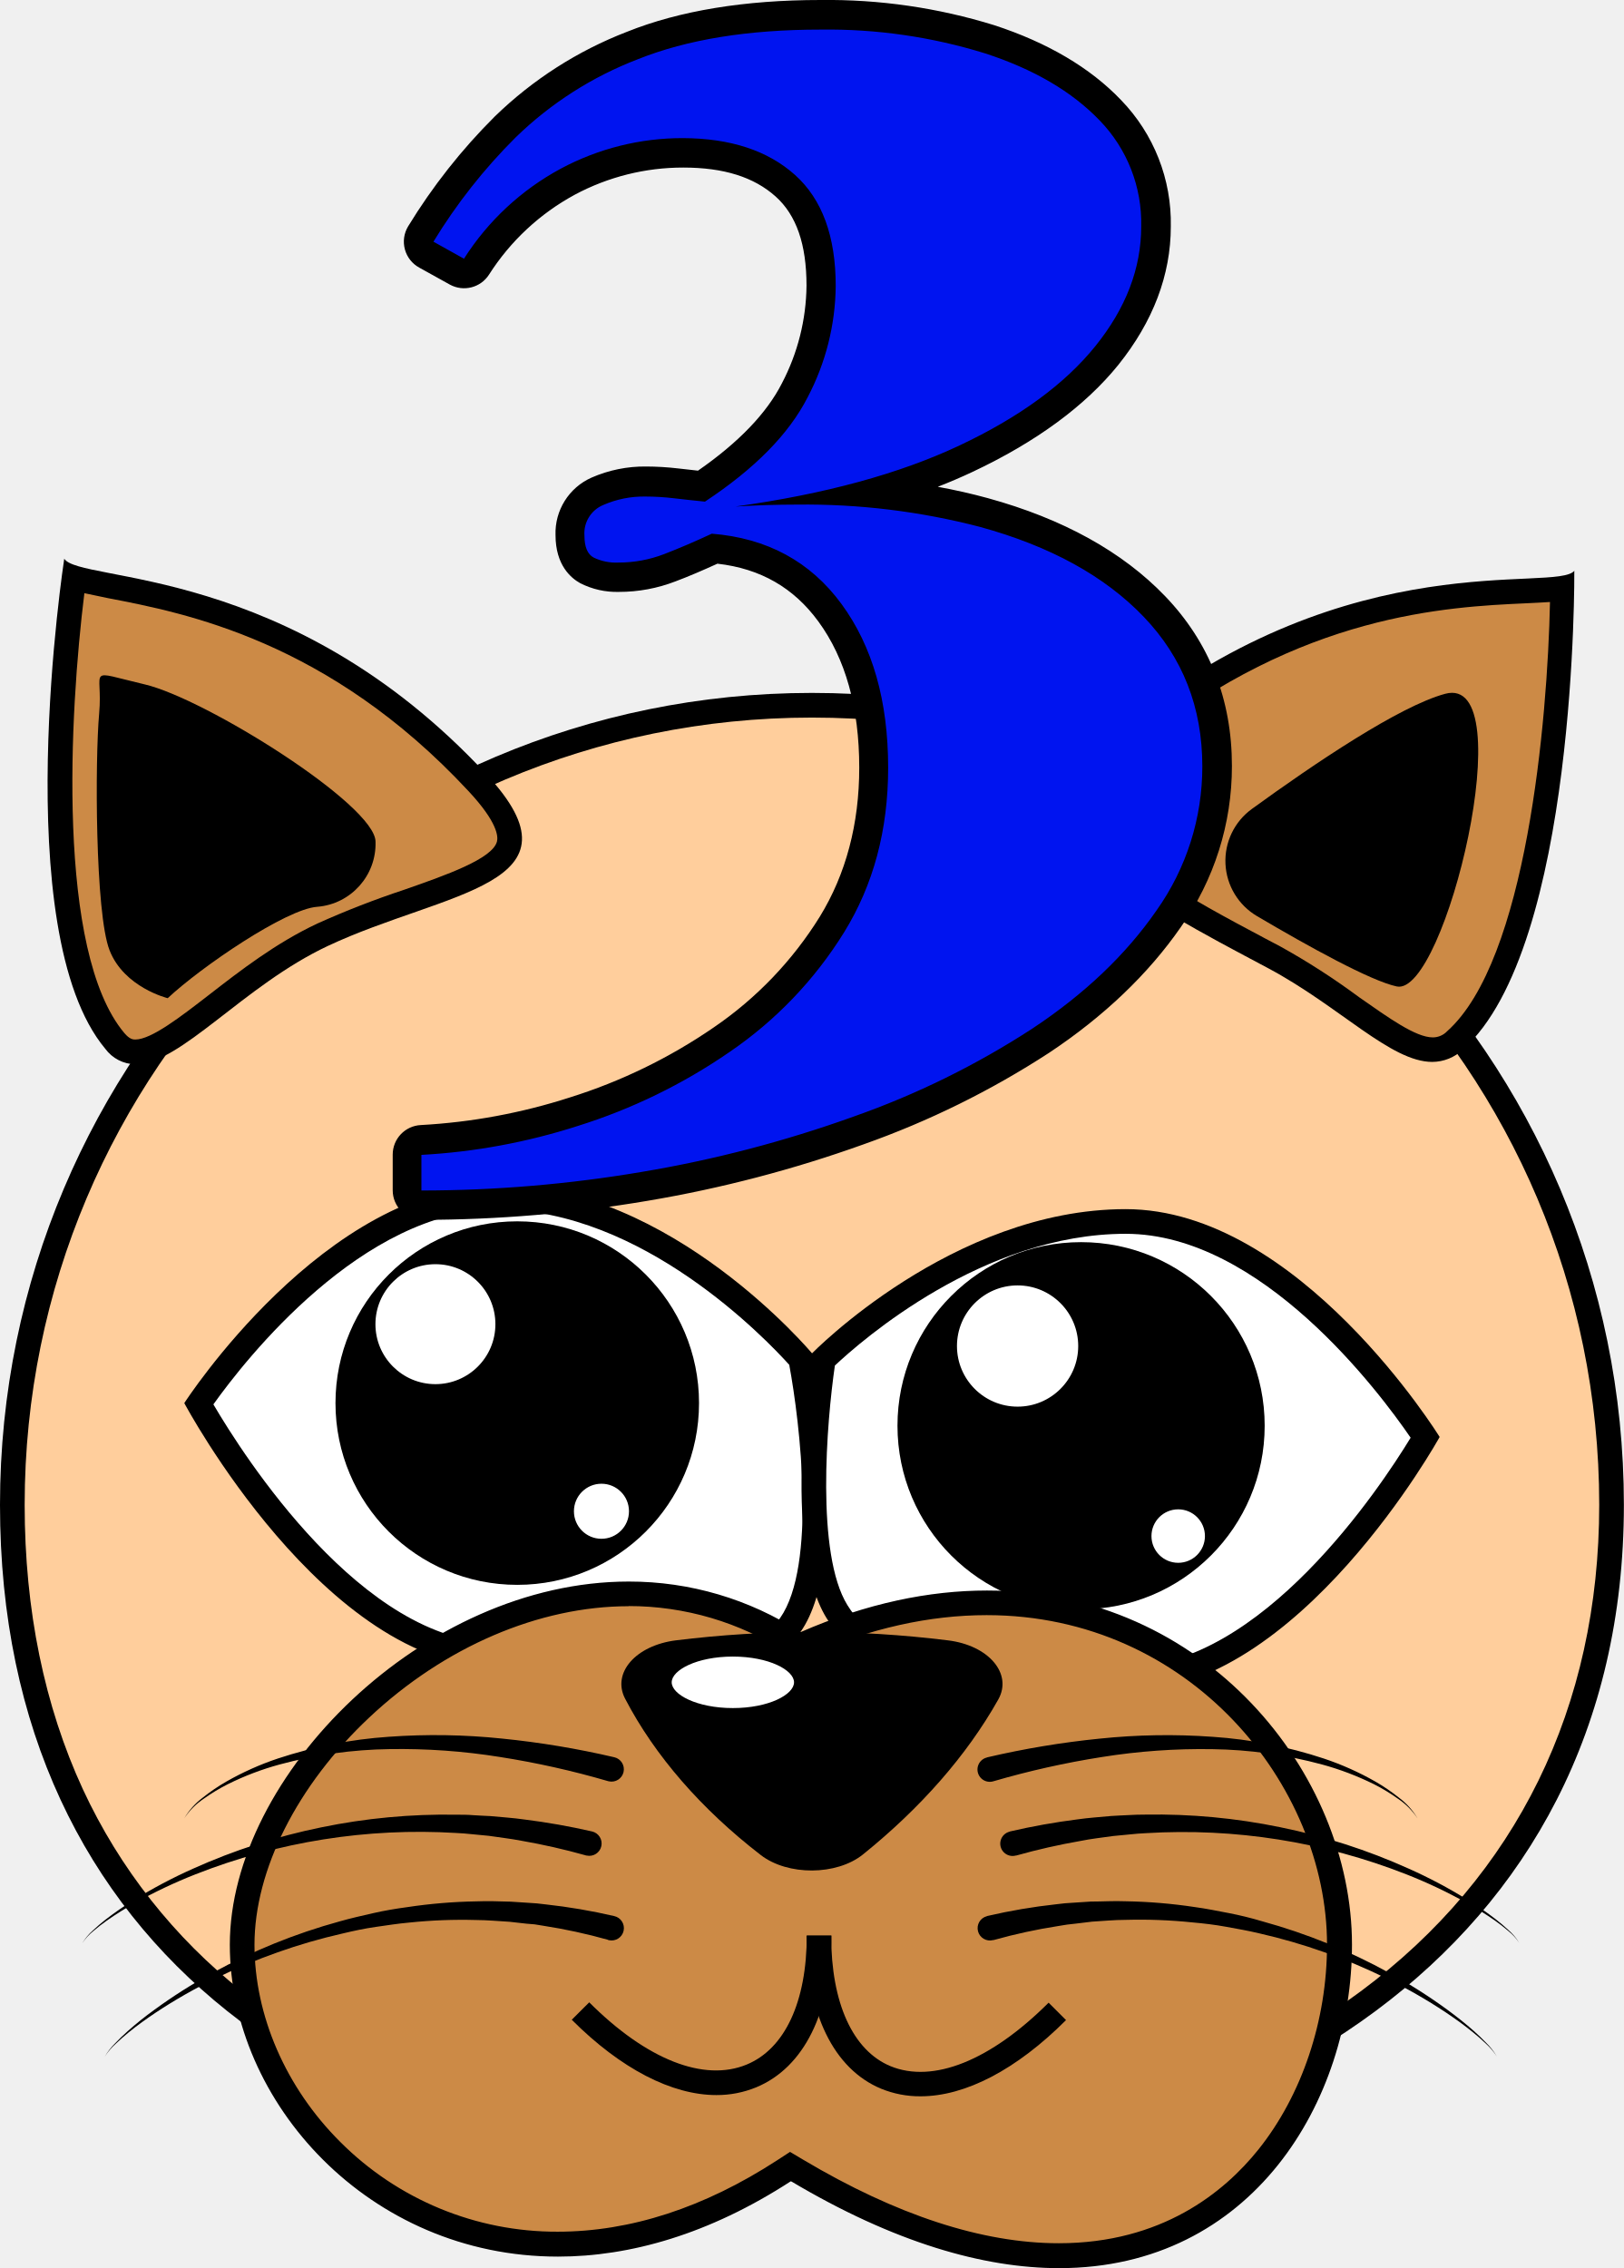
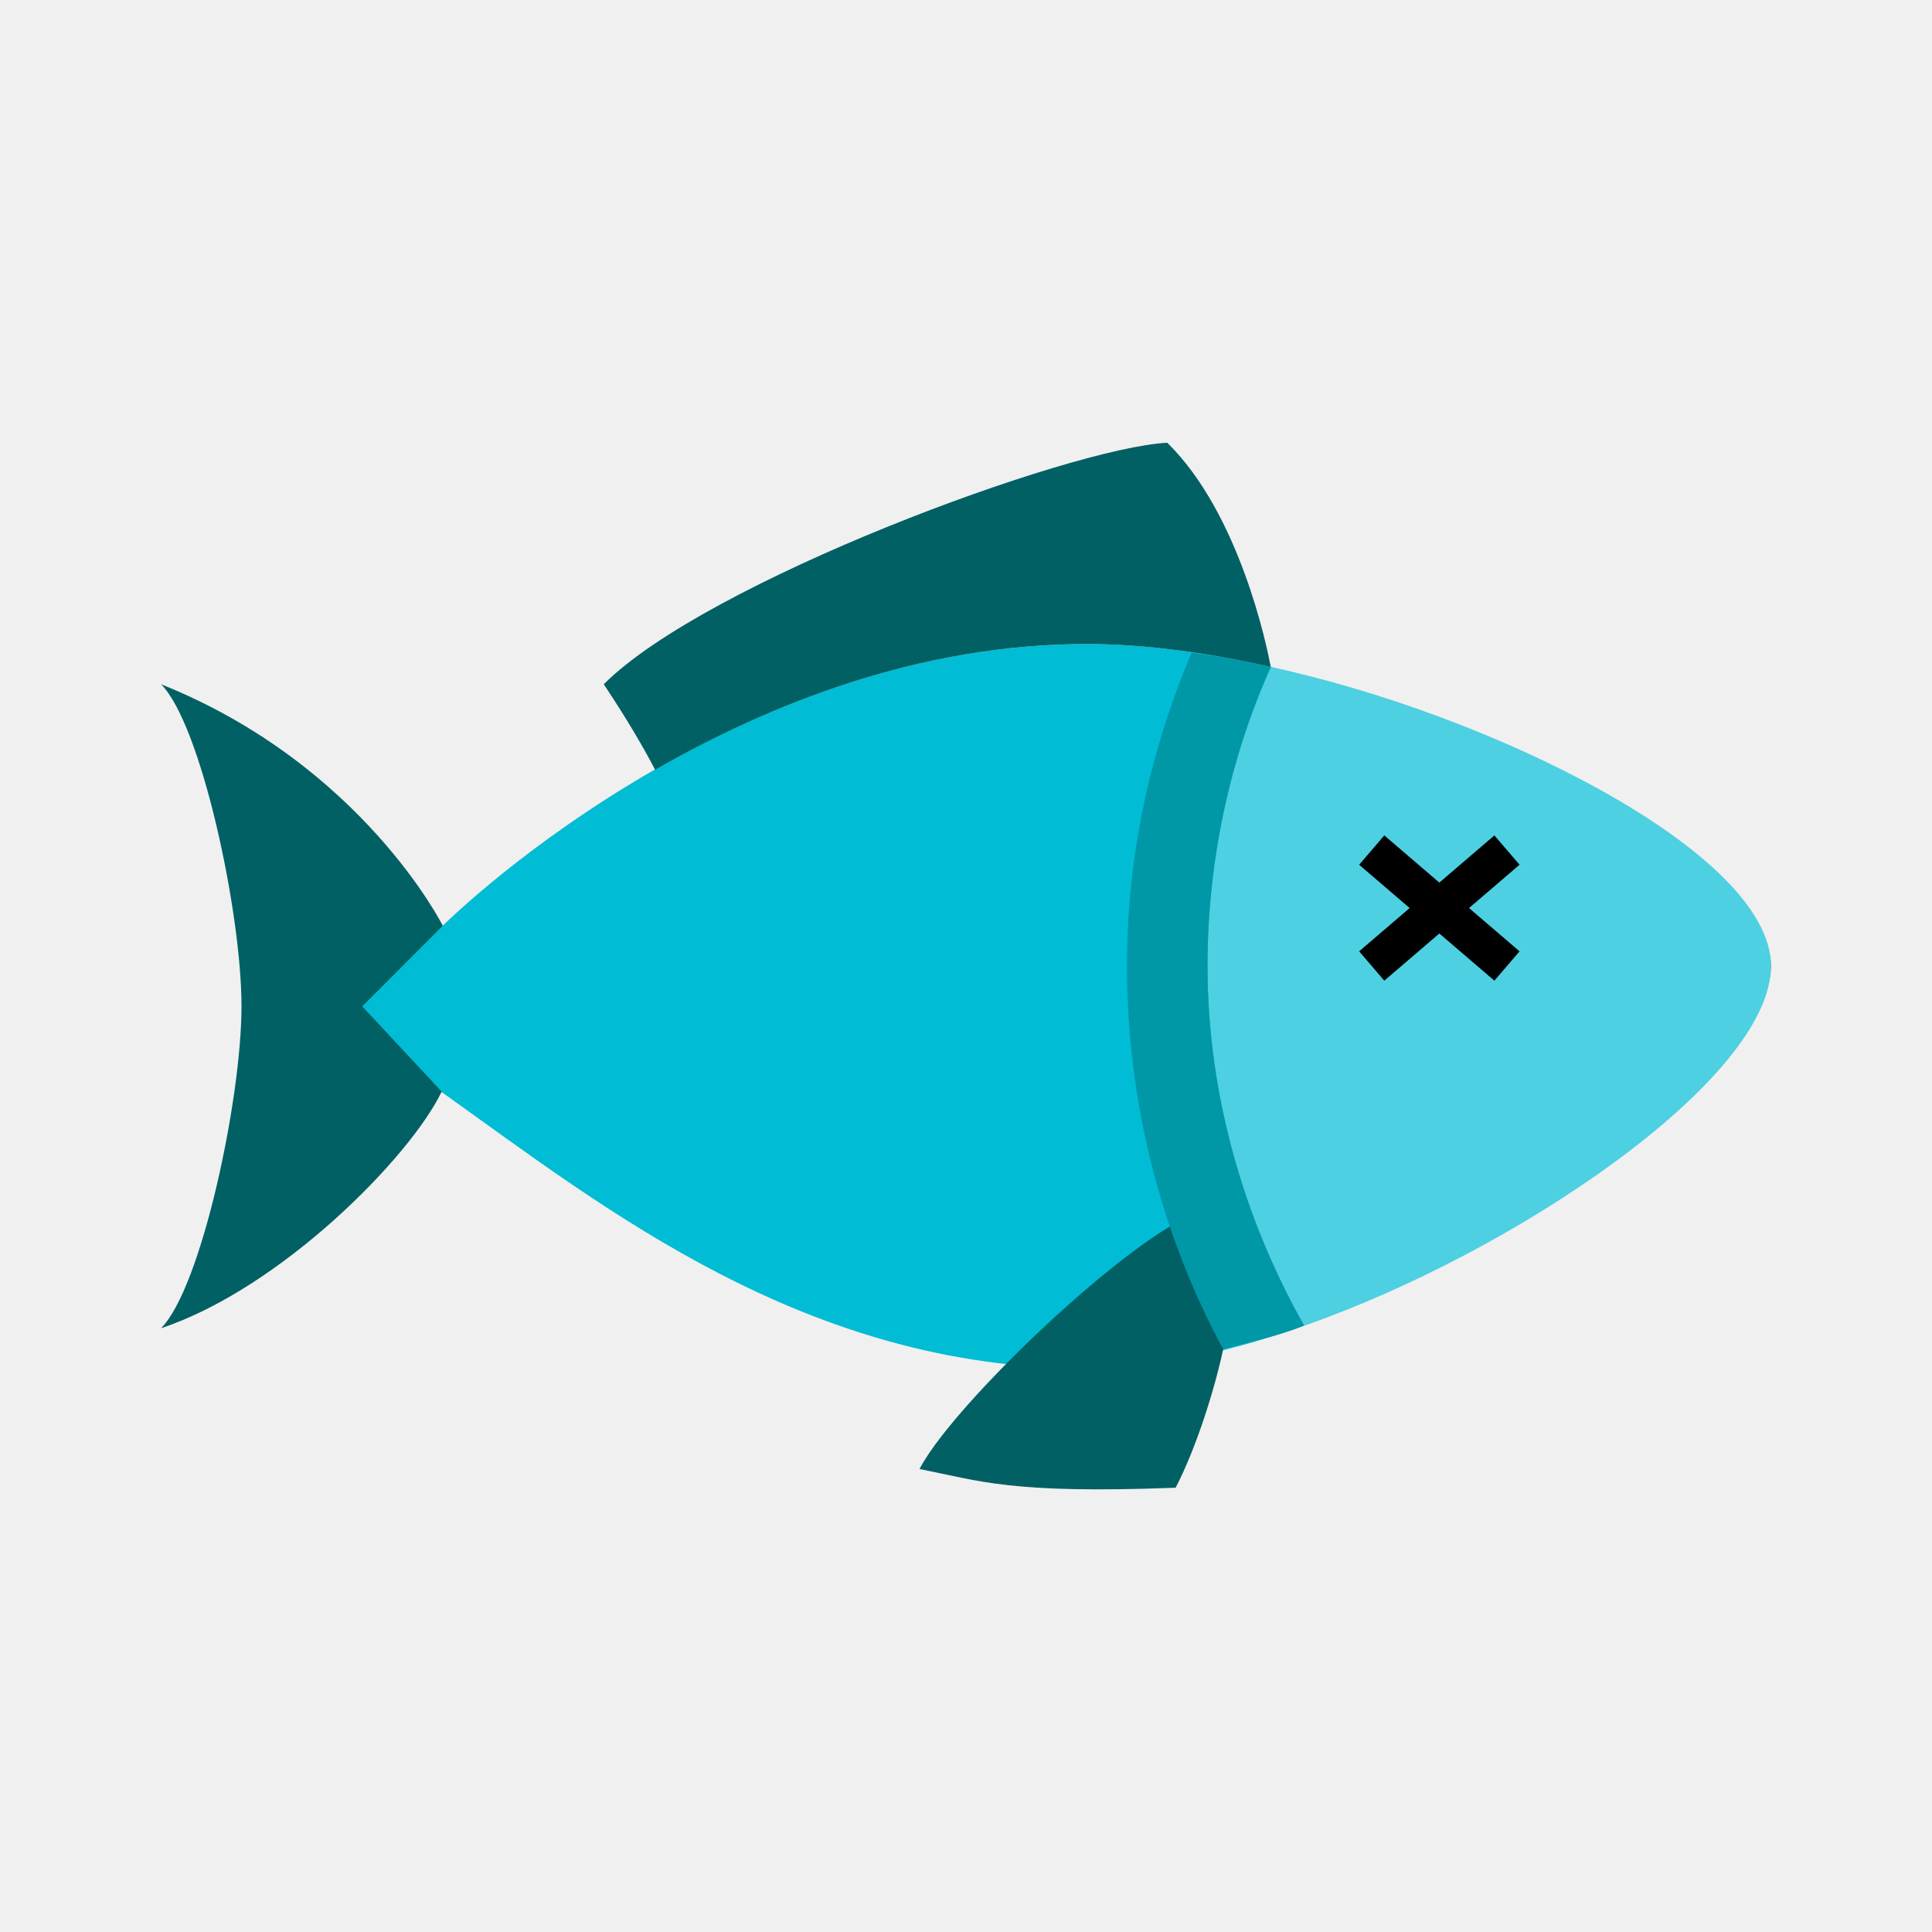
- <svg xmlns="http://www.w3.org/2000/svg" viewBox="0 0 329.2 459.81">
-   <defs>
-     <style>.cls-1{fill:#ffce9c;}.cls-2{fill:#fff;}.cls-3{fill:#cc8a46;}.cls-4{fill:#0014f0;}</style>
-   </defs>
-   <g id="Lager_2" data-name="Lager 2">
-     <g id="Lager_2-2" data-name="Lager 2">
-       <path class="cls-1" d="M160.31,439.68c-45.92,0-84.88-11.73-112.69-33.91C18.1,382.21,2.5,347.39,2.5,305.08,2.5,215.7,75.22,143,164.6,143s162.1,72.72,162.1,162.1c0,41.87-17.06,76.66-49.35,100.63C247.85,427.62,206.28,439.68,160.31,439.68Z" />
-       <path d="M164.6,145.48a159.6,159.6,0,0,1,159.6,159.6c0,41-16.71,75.15-48.34,98.63-29.07,21.58-70.11,33.47-115.55,33.47S76.54,425.64,49.18,403.81A112.88,112.88,0,0,1,16.8,362.75C9,345.84,5,326.44,5,305.08a159.6,159.6,0,0,1,159.6-159.6m0-5A164.59,164.59,0,0,0,0,305.08c0,90.9,69.4,137.1,160.31,137.1S329.2,396,329.2,305.08a164.59,164.59,0,0,0-164.6-164.6Z" />
-       <path class="cls-2" d="M136.25,338.2A183.66,183.66,0,0,1,117,336.79a156.46,156.46,0,0,0-16-1.23c-30.28,0-56.11-42.88-60.7-51,4.87-7,30.56-41.87,60.7-41.87,31.32,0,57.72,28.76,61.3,32.83,1,5.21,7.11,40.73-2.11,53.88C156,335.42,148.37,338.2,136.25,338.2Z" />
-       <path d="M101,245.22c29.21,0,54.22,26.19,59,31.48,2.2,11.85,5.6,40.69-1.83,51.3-3.69,5.26-10.64,7.7-21.87,7.7a179.56,179.56,0,0,1-19-1.4A157.62,157.62,0,0,0,101,333.06c-27.51,0-51.64-37.94-57.74-48.34,6.41-9,30.26-39.5,57.74-39.5m0-5c-35.15,0-63.64,44.24-63.64,44.24s28.49,53.6,63.64,53.6c9.74,0,23.12,2.64,35.28,2.64,10.74,0,20.51-2.06,26-9.83,10.64-15.19,2.39-56.44,2.39-56.44S136.11,240.22,101,240.22Z" />
-       <path class="cls-2" d="M209.07,340.82c-15.16,0-31.68-1.67-39.36-14.08-8-12.85-3.58-45.58-2.76-51.12,4.1-4,30.26-28,61.28-28,30.18,0,55.9,36.52,60.71,43.76-4.65,7.86-30.47,49.08-60.71,49.08-2.8,0-5.76.08-8.89.16C216,340.73,212.55,340.82,209.07,340.82Z" />
-       <path d="M228.23,250.14c27.45,0,51.4,32.08,57.74,41.34-6.15,10.1-30.24,46.5-57.74,46.5-2.84,0-5.81.08-9,.16-3.32.09-6.75.18-10.2.18-14.47,0-30.2-1.53-37.24-12.9-6.44-10.41-4.2-37.17-2.54-48.57,5.43-5.11,30.1-26.71,58.94-26.71m0-5c-35.14,0-63.63,29.29-63.63,29.29s-6.27,38.67,3,53.62c8.24,13.31,25.28,15.27,41.49,15.27,6.76,0,13.39-.34,19.16-.34,35.15,0,63.64-51.65,63.64-51.65s-28.49-46.19-63.64-46.19Z" />
-       <circle cx="104.86" cy="284.46" r="36.85" />
-       <path class="cls-2" d="M88.26,281.12a12.66,12.66,0,1,1,12.66-12.66A12.67,12.67,0,0,1,88.26,281.12Z" />
-       <path d="M88.26,256.3a12.16,12.16,0,1,1-12.15,12.16A12.17,12.17,0,0,1,88.26,256.3m0-1a13.16,13.16,0,1,0,13.16,13.16A13.16,13.16,0,0,0,88.26,255.3Z" />
-       <path class="cls-2" d="M121.93,312.46a6.08,6.08,0,1,1,6.08-6.08A6.09,6.09,0,0,1,121.93,312.46Z" />
-       <path d="M121.93,300.81a5.58,5.58,0,1,1-5.58,5.57,5.58,5.58,0,0,1,5.58-5.57m0-1a6.58,6.58,0,1,0,6.58,6.57,6.58,6.58,0,0,0-6.58-6.57Z" />
-       <circle cx="219.16" cy="289.05" r="37.22" />
-       <path class="cls-2" d="M206.29,285.68a12.79,12.79,0,1,1,12.79-12.79A12.8,12.8,0,0,1,206.29,285.68Z" />
-       <path d="M206.29,260.6A12.29,12.29,0,1,1,194,272.89a12.3,12.3,0,0,1,12.28-12.29m0-1a13.29,13.29,0,1,0,13.29,13.29,13.28,13.28,0,0,0-13.29-13.29Z" />
-       <path class="cls-2" d="M238.85,317.33a5.92,5.92,0,1,1,5.92-5.91A5.92,5.92,0,0,1,238.85,317.33Z" />
-       <path d="M238.85,306a5.42,5.42,0,1,1-5.42,5.42,5.42,5.42,0,0,1,5.42-5.42m0-1a6.42,6.42,0,1,0,6.42,6.42,6.41,6.41,0,0,0-6.42-6.42Z" />
-       <path class="cls-3" d="M214.67,457.31c-16,0-33.82-5.82-53.09-17.28l-1.33-.79-1.31.84C143.74,450,128.31,455,113.08,455A64.45,64.45,0,0,1,67.2,436c-11.53-11.51-18.14-26.75-18.14-41.8,0-15.83,9-33.73,24-47.87,15.72-14.78,35.52-23.26,54.33-23.26A61.36,61.36,0,0,1,160.87,333l1.12.71,1.22-.53c12.5-5.46,24.88-8.23,36.8-8.23,42.79,0,71.54,35.84,71.54,69.31,0,15.9-5.27,31.6-14.46,43.09-7.29,9.11-20.56,20-42.41,20Z" />
-       <path d="M127.42,325.61a58.91,58.91,0,0,1,32.1,9.47l2.25,1.44,2.44-1.07c12.18-5.32,24.23-8,35.81-8,41.29,0,69,34.55,69,66.81,0,15.34-5.07,30.48-13.91,41.53-6.95,8.68-19.61,19-40.46,19-15.51,0-32.94-5.7-51.82-16.93l-2.67-1.59-2.61,1.7c-14.79,9.61-29.76,14.48-44.5,14.48A61.94,61.94,0,0,1,69,434.27c-11.06-11-17.41-25.64-17.41-40,0-15.15,8.69-32.37,23.25-46.05,15.26-14.35,34.43-22.58,52.61-22.58m0-5c-41.62,0-80.86,39.28-80.86,73.63,0,31.88,28.15,63.23,66.52,63.23,14.59,0,30.66-4.53,47.23-15.29,20.95,12.47,39.1,17.63,54.37,17.63,39.15,0,59.37-33.92,59.37-65.57,0-34.82-29.73-71.81-74-71.81-11.68,0-24.37,2.58-37.8,8.44a63.88,63.88,0,0,0-34.79-10.26Z" />
-       <path class="cls-3" d="M290.47,212.84c-4.29,0-9.89-4-16.37-8.6a144.27,144.27,0,0,0-15.72-10.14l-3-1.57c-16-8.5-34.09-18.13-35.08-28.61-.45-4.77,2.75-9.95,9.52-15.39,33.05-26.56,64.36-28,79.4-28.7,3.17-.15,5.61-.26,7.48-.54-.23,15.17-2.39,74.42-21.7,91.66a6.62,6.62,0,0,1-4.57,1.89Z" />
-       <path d="M314.22,122.07c-.5,24.11-4.78,72.67-20.85,87a4,4,0,0,1-2.9,1.25c-3.49,0-9-4-14.92-8.13a144.68,144.68,0,0,0-16-10.31l-3-1.58c-15.42-8.2-32.9-17.49-33.76-26.63-.37-3.89,2.52-8.33,8.6-13.22,32.41-26,62-27.41,77.95-28.14,1.82-.09,3.42-.16,4.84-.26m5-6.36c-3.62,4.57-45.27-5.85-91,30.87-26.75,21.49,3,35.91,28.9,49.73,14.56,7.77,24.84,19,33.27,19a9.05,9.05,0,0,0,6.23-2.52c23.22-20.73,22.57-97.11,22.57-97.11Z" />
-       <path class="cls-3" d="M27.43,213.21A5.17,5.17,0,0,1,23.27,211C6.64,191.13,13.05,132.2,15,117.15c1.81.55,4.21,1,7.33,1.61,14.79,2.86,45.56,8.8,74.43,39.84,5,5.37,7.16,9.59,6.42,12.55-1.2,4.84-10.56,8.11-20.47,11.57a182.46,182.46,0,0,0-17.3,6.73c-8.16,3.83-15.22,9.31-21.45,14.13C37.29,208.75,31.54,213.21,27.43,213.21Z" />
-       <path d="M17.1,120.26c1.39.31,3,.61,4.76,1,15.64,3,44.75,8.64,73.07,39.08,6,6.41,6.06,9.3,5.82,10.25-.87,3.53-10.43,6.87-18.86,9.81a183.13,183.13,0,0,0-17.54,6.83c-8.42,3.95-15.59,9.51-21.92,14.42-5.78,4.47-11.75,9.1-15,9.1-.39,0-1.13,0-2.24-1.33-13.84-16.52-11.07-65.18-8.09-89.12m-4.08-7s-11.65,75.49,8.34,99.35a7.67,7.67,0,0,0,6.07,3.12c9.22,0,21.89-15.94,39.05-24,23.81-11.18,53.19-12.16,32.11-34.81C58.66,114,16,118.29,13,113.24Z" />
-       <path d="M154.23,376.09c-12-9.26-21.47-20.1-27.51-31.71-2.71-5.21,2.15-10.79,10.31-11.82a224.33,224.33,0,0,1,55.11,0c8.29,1,13.18,6.76,10.23,12-6.4,11.37-15.76,22-27.43,31.41C169.6,380.26,159.71,380.31,154.23,376.09Z" />
-       <path d="M145.23,424.75c-9,0-19.33-5.28-29.32-15.27l3.54-3.53c11.61,11.61,23.25,16.21,31.93,12.61,7.74-3.2,12.17-12.74,12.17-26.17h5c0,15.56-5.56,26.78-15.25,30.79A21,21,0,0,1,145.23,424.75Z" />
-       <path d="M186.62,425a20.7,20.7,0,0,1-8-1.54c-9.61-4-15.12-15.3-15.12-31h5c0,13.62,4.39,23.25,12,26.42,8.64,3.57,20.32-1.12,32.08-12.86l3.53,3.53C206.06,419.61,195.68,425,186.62,425Z" />
-       <path d="M123.29,361.11a174.38,174.38,0,0,0-21.92-4.9,128.2,128.2,0,0,0-22.4-1.6,89.94,89.94,0,0,0-22.25,3.11,57.37,57.37,0,0,0-10.53,4,37.24,37.24,0,0,0-4.84,2.92,14.33,14.33,0,0,0-4,4,14.41,14.41,0,0,1,3.79-4.22,37.89,37.89,0,0,1,4.73-3.22,58.62,58.62,0,0,1,10.45-4.68,91.17,91.17,0,0,1,22.5-4.41,130.91,130.91,0,0,1,23,.37,178.11,178.11,0,0,1,22.71,3.78,2.5,2.5,0,1,1-1.12,4.88Z" />
-       <path d="M118.7,376.14a131.1,131.1,0,0,0-13-2.95c-2.19-.43-4.4-.66-6.61-1l-3.33-.32c-1.11-.12-2.22-.21-3.34-.26A123.68,123.68,0,0,0,39.62,380a99.66,99.66,0,0,0-12.23,5.79,64.11,64.11,0,0,0-5.74,3.59c-.92.65-1.82,1.34-2.68,2.08a10.6,10.6,0,0,0-2.28,2.49,10.71,10.71,0,0,1,2.18-2.61c.82-.78,1.7-1.51,2.59-2.21a65.09,65.09,0,0,1,5.61-3.88,99.43,99.43,0,0,1,12.07-6.4,123.18,123.18,0,0,1,26-8.38,124.94,124.94,0,0,1,27.38-2.56c1.15,0,2.3,0,3.45.1s2.3.1,3.45.18c2.29.22,4.59.36,6.88.69A138,138,0,0,1,120,371.3a2.5,2.5,0,0,1-1.08,4.89l-.1,0Z" />
-       <path d="M123.29,393.28a112.09,112.09,0,0,0-13.23-2.87l-1.67-.27L106.7,390l-3.37-.38c-2.26-.13-4.52-.35-6.79-.36a103,103,0,0,0-13.6.52c-2.27.2-4.52.56-6.77.88s-4.49.8-6.71,1.33a117.52,117.52,0,0,0-25.83,9.15,104.81,104.81,0,0,0-12,6.85c-1.91,1.28-3.79,2.61-5.57,4.07-.89.73-1.76,1.48-2.59,2.28a13,13,0,0,0-2.23,2.61,12.94,12.94,0,0,1,2.12-2.72c.8-.84,1.64-1.64,2.5-2.41,1.72-1.54,3.55-3,5.41-4.34A106.08,106.08,0,0,1,43.05,400a118.6,118.6,0,0,1,25.8-10.46c2.24-.64,4.52-1.15,6.8-1.67s4.58-.91,6.9-1.22a105.74,105.74,0,0,1,14-1.17c2.35-.1,4.69,0,7,.06l3.52.23,1.76.12,1.76.2a117.64,117.64,0,0,1,13.92,2.37,2.5,2.5,0,1,1-1.06,4.89l-.1,0Z" />
-       <path d="M200.17,356.27a178.27,178.27,0,0,1,22.72-3.78,130.78,130.78,0,0,1,23-.37,91.16,91.16,0,0,1,22.51,4.41,58.62,58.62,0,0,1,10.45,4.68,37.78,37.78,0,0,1,4.72,3.22,14.31,14.31,0,0,1,3.8,4.22,14.36,14.36,0,0,0-4-4,37.13,37.13,0,0,0-4.83-2.92,57.92,57.92,0,0,0-10.53-4,89.94,89.94,0,0,0-22.25-3.11,128.38,128.38,0,0,0-22.41,1.6,175.17,175.17,0,0,0-21.92,4.9,2.5,2.5,0,1,1-1.39-4.8Z" />
-       <path d="M204.77,371.3a137,137,0,0,1,13.63-2.44c2.28-.33,4.59-.47,6.88-.69,1.15-.08,2.3-.12,3.45-.18s2.3-.11,3.45-.1a124.85,124.85,0,0,1,27.37,2.56,123.08,123.08,0,0,1,26,8.38,98.57,98.57,0,0,1,12.06,6.4,62.13,62.13,0,0,1,5.61,3.88c.9.7,1.77,1.43,2.6,2.21a10.71,10.71,0,0,1,2.18,2.61,10.6,10.6,0,0,0-2.28-2.49c-.86-.74-1.76-1.43-2.68-2.08a64.27,64.27,0,0,0-5.75-3.59A98.29,98.29,0,0,0,285.1,380a123.6,123.6,0,0,0-52.77-8.35c-1.12.05-2.23.14-3.34.26l-3.33.32c-2.21.32-4.43.55-6.62,1a130.91,130.91,0,0,0-13,2.95l-.08,0a2.5,2.5,0,1,1-1.29-4.83Z" />
-       <path d="M200.17,388.44a117.8,117.8,0,0,1,13.93-2.37l1.75-.2,1.76-.12,3.52-.23c2.35,0,4.7-.16,7.05-.06a105.74,105.74,0,0,1,14,1.17c2.32.31,4.61.78,6.9,1.22s4.56,1,6.8,1.67A118.6,118.6,0,0,1,281.68,400a106.08,106.08,0,0,1,11.73,7.45c1.86,1.37,3.68,2.8,5.41,4.34.86.77,1.7,1.57,2.5,2.41a12.94,12.94,0,0,1,2.12,2.72,13,13,0,0,0-2.23-2.61c-.83-.8-1.7-1.55-2.6-2.28-1.78-1.46-3.65-2.79-5.56-4.07a104.81,104.81,0,0,0-11.95-6.85,117.52,117.52,0,0,0-25.83-9.15c-2.22-.53-4.47-.92-6.71-1.33s-4.5-.68-6.77-.88a103.18,103.18,0,0,0-13.61-.52c-2.26,0-4.52.23-6.78.36L218,390l-1.68.19-1.67.27a112.25,112.25,0,0,0-13.24,2.87l-.09,0a2.5,2.5,0,0,1-1.27-4.84Z" />
-       <path d="M254.84,185.74A13,13,0,0,1,253.79,164c12.64-9.18,29.89-20.83,39.18-23.34,15.79-4.27,0,61.46-9.82,59.33C277.87,198.86,265.32,191.92,254.84,185.74Z" />
-       <path d="M34,202.37c6.74-6.32,24-18.11,30.33-18.53a12.84,12.84,0,0,0,11.8-13.18c0-7.46-34.46-29-46.76-31.9s-8.43-3.37-9.27,5.9-.84,40.44,2.11,48S34,202.37,34,202.37Z" />
-       <path class="cls-2" d="M148.57,346.79c-7,0-12.9-2.62-12.9-5.72s5.91-5.72,12.9-5.72,12.9,2.62,12.9,5.72S155.56,346.79,148.57,346.79Z" />
-       <path d="M148.57,335.85c7.3,0,12.4,2.75,12.4,5.22s-5.1,5.22-12.4,5.22-12.4-2.75-12.4-5.22,5.09-5.22,12.4-5.22m0-1c-7.4,0-13.4,2.78-13.4,6.22s6,6.22,13.4,6.22,13.4-2.78,13.4-6.22-6-6.22-13.4-6.22Z" />
-       <path class="cls-4" d="M85.46,244.36a3,3,0,0,1-3-3v-7.22a3,3,0,0,1,2.86-3,122.84,122.84,0,0,0,30.9-5.72,112,112,0,0,0,30-14.57,78.34,78.34,0,0,0,22.38-23.37c5.63-9.11,8.49-19.81,8.49-31.8,0-12.82-3-23.39-8.88-31.43-5.68-7.74-13.33-12-23.37-13-3.2,1.48-6.26,2.78-9.09,3.87a28.77,28.77,0,0,1-10.37,1.92,13.36,13.36,0,0,1-6.43-1.4c-1.57-.86-3.45-2.79-3.45-7.11A9.25,9.25,0,0,1,121,99.62a23.68,23.68,0,0,1,9.85-2,52.86,52.86,0,0,1,6,.36c1.63.19,3.38.39,5.25.58,9.13-6.16,15.5-12.69,18.91-19.43A46.49,46.49,0,0,0,166.42,58c0-9.16-2.45-16-7.26-20.31S147.27,31,138.45,31a49.41,49.41,0,0,0-23.37,5.85A50.41,50.41,0,0,0,96.57,54.1a3,3,0,0,1-2.51,1.35,3,3,0,0,1-1.46-.37l-6.19-3.45a3,3,0,0,1-1.11-4.17,115.41,115.41,0,0,1,17.13-21.73A76.52,76.52,0,0,1,128.21,9.24C138.51,5.1,151.33,3,166.32,3a111.16,111.16,0,0,1,34.3,5c10.3,3.36,18.53,8.19,24.47,14.37a32.9,32.9,0,0,1,9.26,23.59c0,9.15-3.35,17.94-9.95,26.14-6.45,8-16.07,15.06-28.58,21A126.57,126.57,0,0,1,177,100a129.12,129.12,0,0,1,22.45,4c14.69,4,26.32,10.44,34.58,19,8.43,8.8,12.7,19.68,12.7,32.36a53.47,53.47,0,0,1-9.82,30.95c-6.38,9.21-15.1,17.52-25.93,24.71a173.68,173.68,0,0,1-36.94,18.21,251.45,251.45,0,0,1-43.36,11.33A273.16,273.16,0,0,1,85.46,244.36Z" />
-       <path d="M166.32,6a107.64,107.64,0,0,1,33.38,4.82q14.79,4.81,23.22,13.59a29.87,29.87,0,0,1,8.43,21.51q0,12.72-9.29,24.25T194.54,90.3q-18.25,8.61-45.42,12.39,6.4-.39,12.45-.39a140.51,140.51,0,0,1,37.09,4.52q21.35,5.85,33.21,18.24t11.87,30.28a50.37,50.37,0,0,1-9.29,29.25Q225.17,198,209.33,208.5A169.57,169.57,0,0,1,173,226.39a248,248,0,0,1-42.84,11.19,268,268,0,0,1-44.73,3.78v-7.22a125.79,125.79,0,0,0,31.65-5.85,114.3,114.3,0,0,0,30.8-15,80.87,80.87,0,0,0,23.23-24.26q8.94-14.46,8.94-33.38,0-20.3-9.46-33.2T144.3,108.2q-5.16,2.4-9.64,4.13a25.59,25.59,0,0,1-9.29,1.72,10.39,10.39,0,0,1-5-1q-1.89-1-1.89-4.47a6.22,6.22,0,0,1,3.79-6.19,20.48,20.48,0,0,1,8.6-1.72,48.68,48.68,0,0,1,5.68.34c1.94.23,4.07.46,6.36.69q15.14-10,20.82-21.16A49.44,49.44,0,0,0,169.42,58q0-15.14-8.26-22.54T138.45,28a52.21,52.21,0,0,0-24.78,6.2A53.1,53.1,0,0,0,94.06,52.45L87.87,49a112,112,0,0,1,16.68-21.16A73.13,73.13,0,0,1,129.33,12q15-6,37-6m0-6C151,0,137.75,2.17,127.09,6.45a79.49,79.49,0,0,0-26.78,17.16A118.81,118.81,0,0,0,82.73,45.9,6,6,0,0,0,85,54.26l6.2,3.44a6,6,0,0,0,7.92-2,47.39,47.39,0,0,1,17.41-16.23,46.48,46.48,0,0,1,22-5.5c8.18,0,14.3,1.92,18.71,5.87,4.21,3.78,6.26,9.69,6.26,18.07a43.59,43.59,0,0,1-5,19.82c-3.08,6.06-8.8,12-17,17.69-1.41-.15-2.78-.3-4.11-.46a57.16,57.16,0,0,0-6.38-.38,26.77,26.77,0,0,0-11.09,2.25,12.29,12.29,0,0,0-7.3,11.66c0,6.1,3.15,8.72,5,9.74a16.27,16.27,0,0,0,7.86,1.77,31.64,31.64,0,0,0,11.45-2.13c2.67-1,5.52-2.23,8.51-3.59,8.76,1,15.46,4.89,20.45,11.7,5.51,7.51,8.3,17.49,8.3,29.65,0,11.42-2.7,21.59-8,30.22a75.07,75.07,0,0,1-21.53,22.47,108.9,108.9,0,0,1-29.19,14.19,119.49,119.49,0,0,1-30.14,5.58,6,6,0,0,0-5.72,6v7.22a6,6,0,0,0,6,6,274.9,274.9,0,0,0,45.73-3.87A254.48,254.48,0,0,0,175.07,232a177.35,177.35,0,0,0,37.58-18.54c11.15-7.4,20.14-16,26.73-25.5a56.41,56.41,0,0,0,10.36-32.66c0-13.48-4.55-25.06-13.54-34.43-8.63-9-20.73-15.7-35.95-19.88-3.25-.89-6.64-1.66-10.14-2.3q3.64-1.42,7-3C210,89.63,220,82.3,226.74,73.94c7-8.74,10.61-18.17,10.61-28a35.8,35.8,0,0,0-10.1-25.67C221,13.72,212.32,8.62,201.56,5.11A114.22,114.22,0,0,0,166.32,0Z" />
-     </g>
-   </g>
+ <svg xmlns="http://www.w3.org/2000/svg" width="50" height="50" viewBox="0 0 50 50" fill="none">
+   <path d="M28.125 16.667C18.75 16.667 11.458 23.958 11.458 23.958L8.333 26.045L11.458 28.282C15.652 31.272 20.852 35.417 28.125 35.417C35.416 35.417 45.833 28.125 45.833 25C45.833 21.875 35.416 16.667 28.125 16.667Z" fill="#00BCD4" />
+   <path d="M32.888 17.262C31.837 19.604 31.25 22.266 31.25 25C31.25 28.351 32.21 31.584 33.75 34.307C39.111 32.454 45.833 27.951 45.833 25C45.833 22.049 38.542 18.473 32.888 17.262Z" fill="#4DD0E1" />
+   <path d="M28.125 16.667C29.621 16.667 31.247 16.889 32.888 17.262C32.792 16.751 32.089 13.299 30.208 11.458C27.669 11.589 18.28 15.052 15.625 17.708C16.233 18.621 16.649 19.337 16.954 19.921C19.887 18.238 23.775 16.667 28.125 16.667Z" fill="#006064" />
+   <path d="M4.167 17.708C5.209 18.75 6.25 23.619 6.25 26.042C6.25 28.451 5.209 33.333 4.167 34.375C7.292 33.333 10.625 29.929 11.426 28.259C11.437 28.268 11.448 28.276 11.459 28.282L9.375 26.045L11.459 23.958C11.459 23.958 9.375 19.792 4.167 17.708Z" fill="#006064" />
+   <path d="M30.426 38.502C26.133 38.666 25.364 38.324 23.796 38.019C24.779 36.122 30.518 30.792 31.567 31.333L31.474 31.824C32.522 32.367 31.408 36.604 30.426 38.502Z" fill="#006064" />
+   <path d="M31.25 25C31.25 22.266 31.837 19.604 32.888 17.262C32.125 17.066 30.841 16.891 30.841 16.891C29.742 19.479 29.167 22.201 29.167 25C29.167 28.444 30.015 31.885 31.657 34.92C32.33 34.733 33.094 34.574 33.751 34.306C32.211 31.584 31.25 28.351 31.25 25Z" fill="#0097A7" />
+   <path d="M39 22L35.5 25M39 25L35.5 22" stroke="black" />
</svg>
